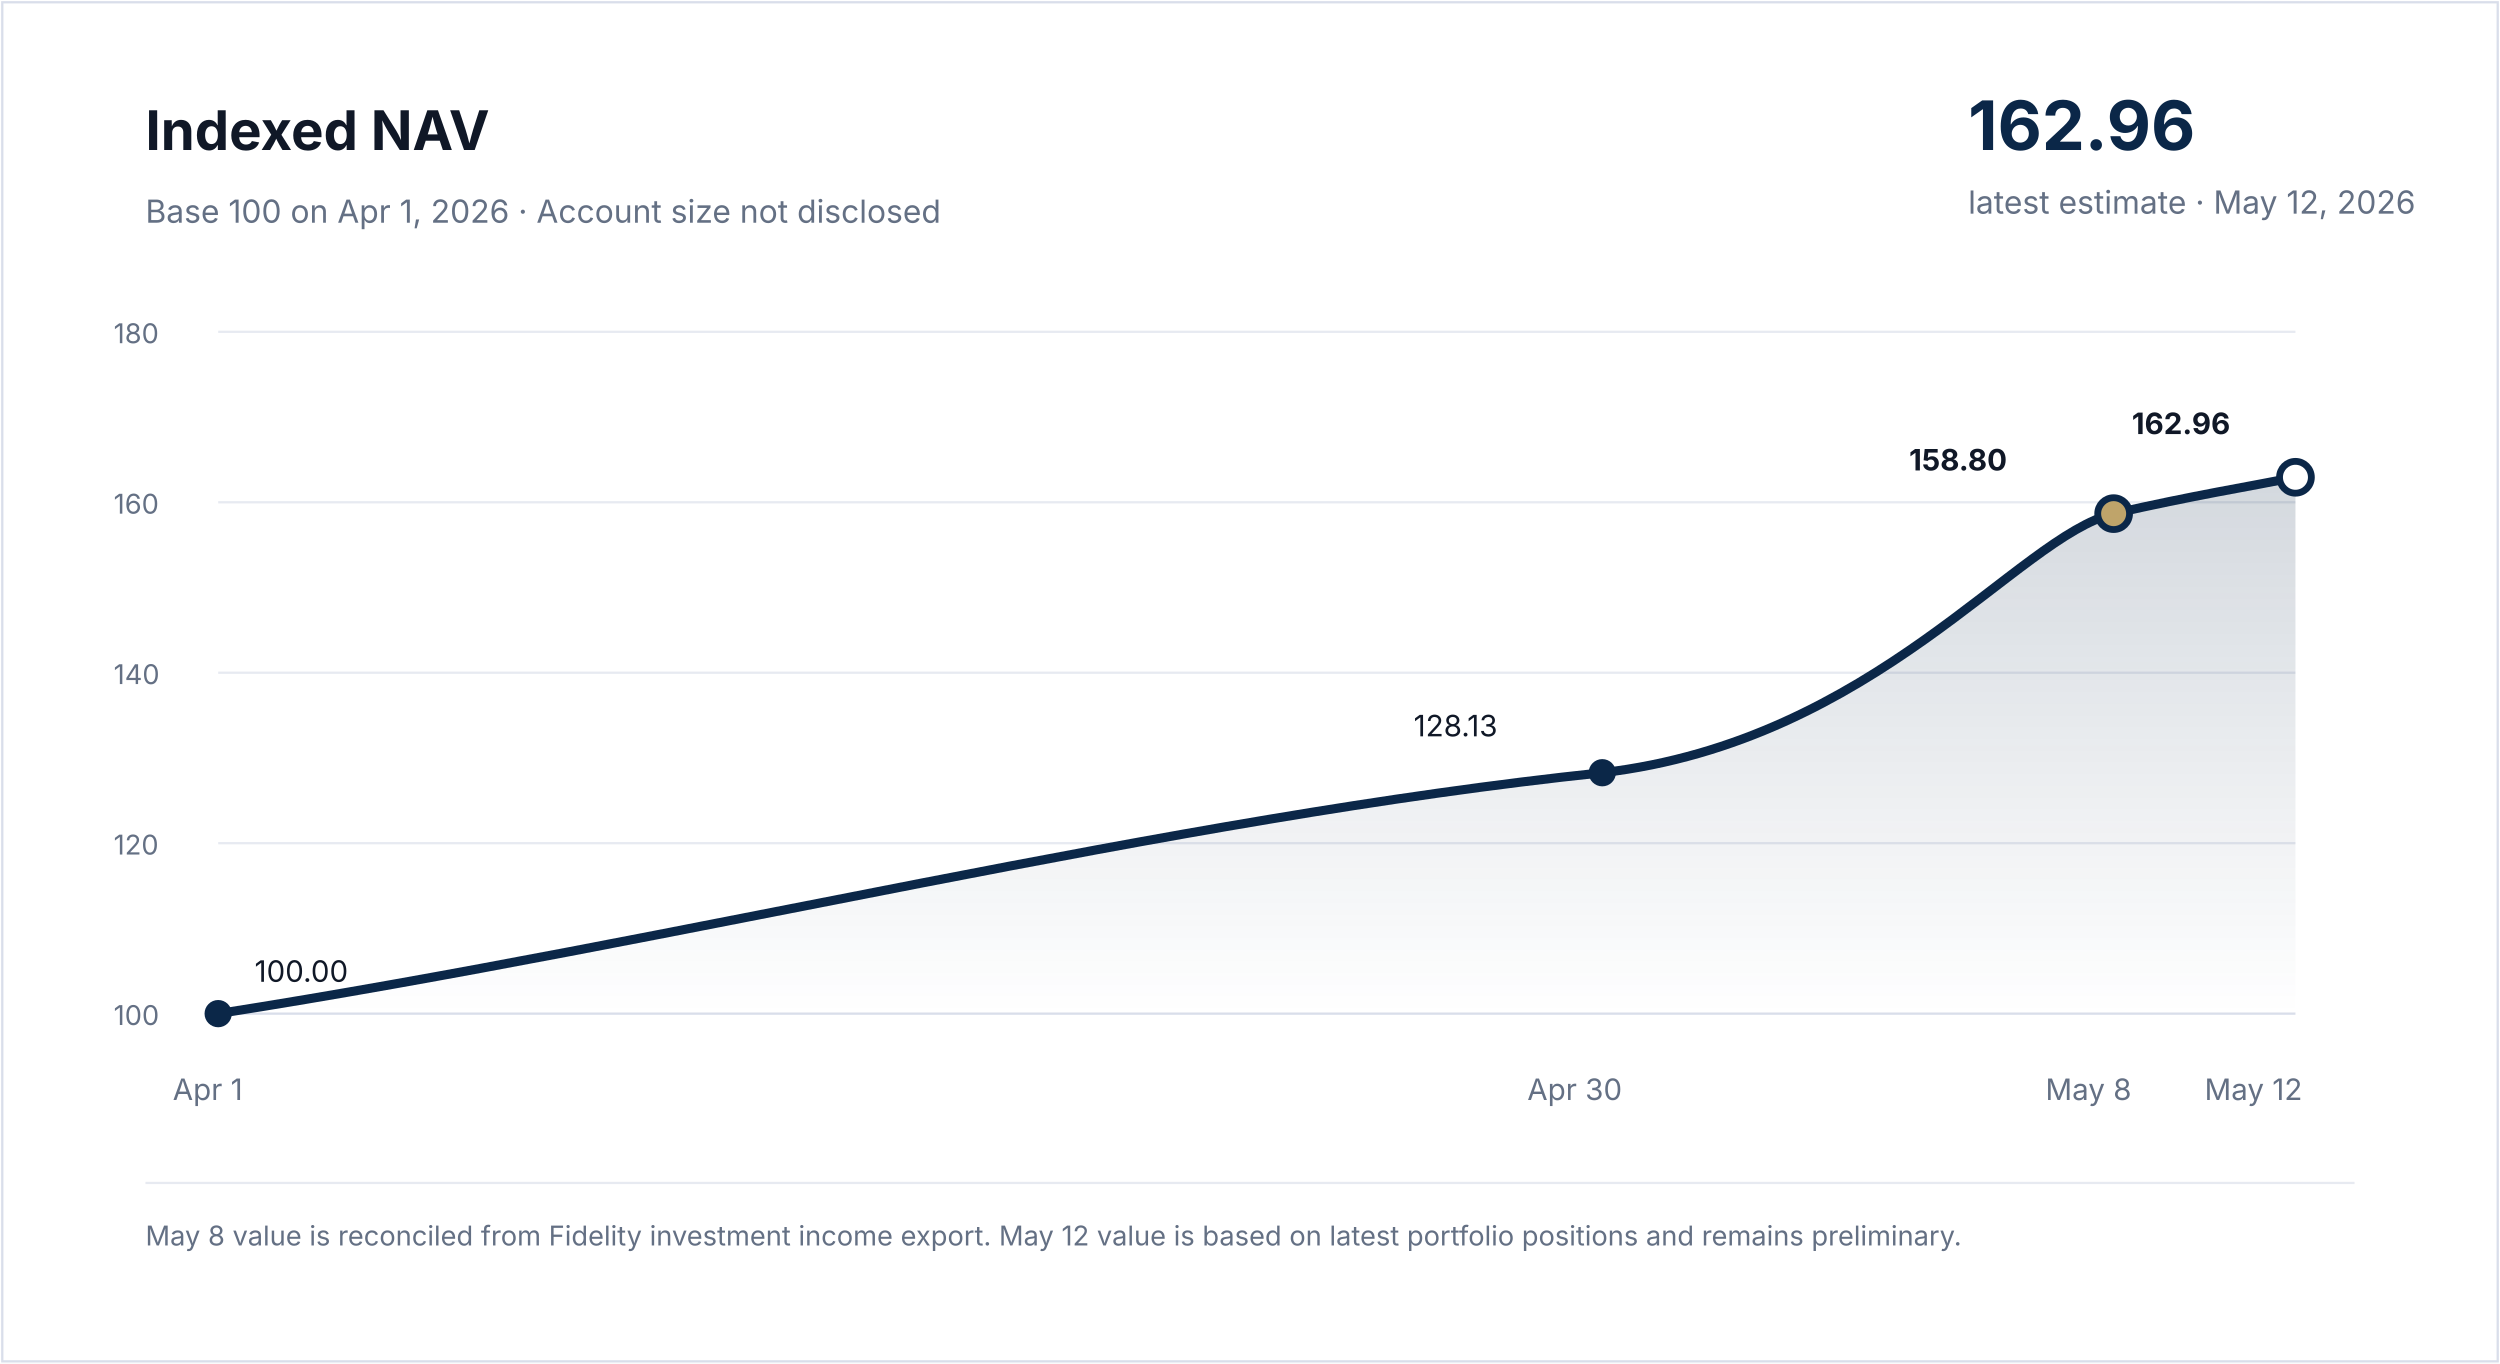
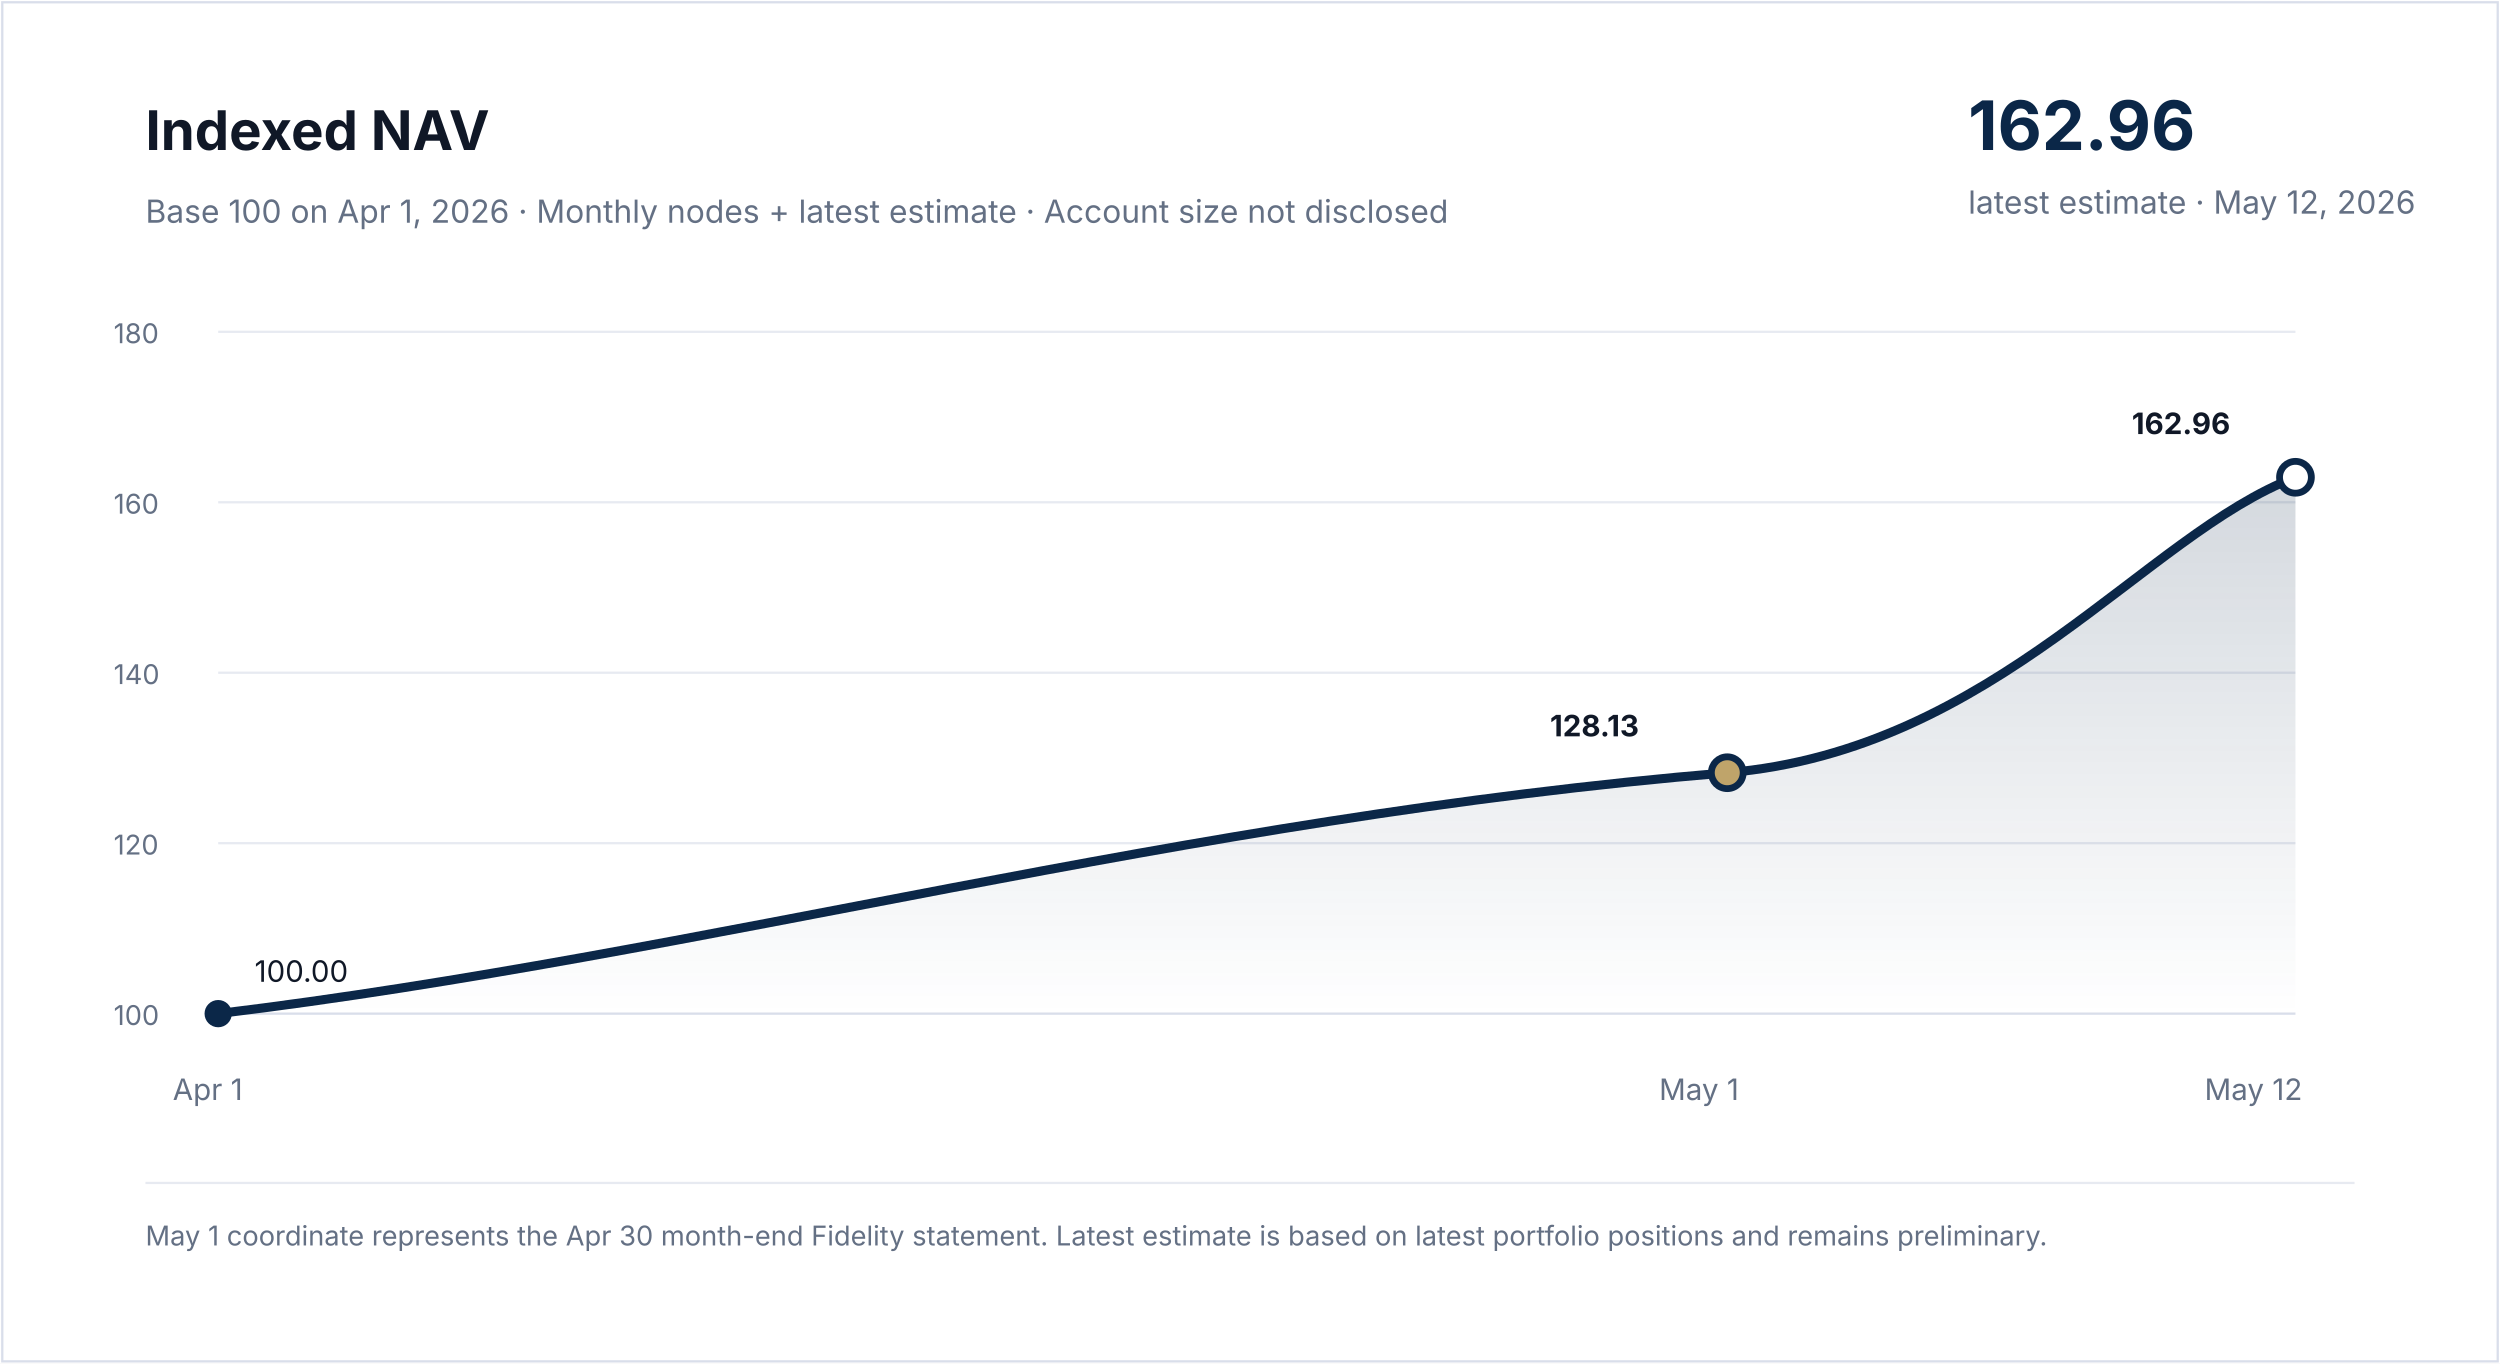
<svg xmlns="http://www.w3.org/2000/svg" viewBox="0 0 1100 600" role="img" aria-labelledby="title desc">
  <rect width="1100" height="600" fill="#ffffff" />
  <rect x="1" y="1" width="1098" height="598" fill="#ffffff" stroke="#d9deea" />
  <text x="64" y="66" font-family="Inter, -apple-system, BlinkMacSystemFont, Segoe UI, sans-serif" font-size="24" font-weight="700" fill="#101827">Indexed NAV</text>
-   <text x="64" y="98" font-family="Inter, -apple-system, BlinkMacSystemFont, Segoe UI, sans-serif" font-size="14" fill="#647084">Base 100 on Apr 1, 2026 · Account size not disclosed</text>
+   <text x="64" y="98" font-family="Inter, -apple-system, BlinkMacSystemFont, Segoe UI, sans-serif" font-size="14" fill="#647084">Base 100 on Apr 1, 2026 · Monthly nodes + latest estimate · Account size not disclosed</text>
  <text x="866" y="66" font-family="Inter, -apple-system, BlinkMacSystemFont, Segoe UI, sans-serif" font-size="30" font-weight="700" fill="#0b2748">162.96</text>
  <text x="866" y="94" font-family="Inter, -apple-system, BlinkMacSystemFont, Segoe UI, sans-serif" font-size="14" fill="#647084">latest estimate · May 12, 2026</text>
  <line x1="96" y1="446" x2="1010" y2="446" stroke="#d9deea" />
  <line x1="96" y1="371" x2="1010" y2="371" stroke="#e7eaf1" />
  <line x1="96" y1="296" x2="1010" y2="296" stroke="#e7eaf1" />
  <line x1="96" y1="221" x2="1010" y2="221" stroke="#e7eaf1" />
  <line x1="96" y1="146" x2="1010" y2="146" stroke="#e7eaf1" />
  <text x="50" y="451" font-family="Inter, -apple-system, BlinkMacSystemFont, Segoe UI, sans-serif" font-size="12" fill="#647084">100</text>
  <text x="50" y="376" font-family="Inter, -apple-system, BlinkMacSystemFont, Segoe UI, sans-serif" font-size="12" fill="#647084">120</text>
  <text x="50" y="301" font-family="Inter, -apple-system, BlinkMacSystemFont, Segoe UI, sans-serif" font-size="12" fill="#647084">140</text>
  <text x="50" y="226" font-family="Inter, -apple-system, BlinkMacSystemFont, Segoe UI, sans-serif" font-size="12" fill="#647084">160</text>
  <text x="50" y="151" font-family="Inter, -apple-system, BlinkMacSystemFont, Segoe UI, sans-serif" font-size="12" fill="#647084">180</text>
  <defs>
    <linearGradient id="area" x1="0" x2="0" y1="0" y2="1">
      <stop offset="0%" stop-color="#0b2748" stop-opacity="0.18" />
      <stop offset="100%" stop-color="#0b2748" stop-opacity="0" />
    </linearGradient>
  </defs>
-   <path d="M 96 446 C 300 414, 515 360, 705 340 C 825 326, 888 236, 930 226 C 965 218, 990 214, 1010 210" fill="none" stroke="#0b2748" stroke-width="4" stroke-linecap="round" />
-   <path d="M 96 446 C 300 414, 515 360, 705 340 C 825 326, 888 236, 930 226 C 965 218, 990 214, 1010 210 L 1010 446 L 96 446 Z" fill="url(#area)" />
+   <path d="M 96 446 C 310 420, 520 360, 760 340 C 878 330, 944 235, 1010 210" fill="none" stroke="#0b2748" stroke-width="4" stroke-linecap="round" />
+   <path d="M 96 446 C 310 420, 520 360, 760 340 C 878 330, 944 235, 1010 210 L 1010 446 L 96 446 Z" fill="url(#area)" />
  <circle cx="96" cy="446" r="6" fill="#0b2748" />
-   <circle cx="705" cy="340" r="6" fill="#0b2748" />
-   <circle cx="930" cy="226" r="7" fill="#bfa46a" stroke="#0b2748" stroke-width="3" />
+   <circle cx="760" cy="340" r="7" fill="#bfa46a" stroke="#0b2748" stroke-width="3" />
  <circle cx="1010" cy="210" r="7" fill="#ffffff" stroke="#0b2748" stroke-width="3" />
  <text x="76" y="484" font-family="Inter, -apple-system, BlinkMacSystemFont, Segoe UI, sans-serif" font-size="13" fill="#647084">Apr 1</text>
-   <text x="672" y="484" font-family="Inter, -apple-system, BlinkMacSystemFont, Segoe UI, sans-serif" font-size="13" fill="#647084">Apr 30</text>
-   <text x="900" y="484" font-family="Inter, -apple-system, BlinkMacSystemFont, Segoe UI, sans-serif" font-size="13" fill="#647084">May 8</text>
+   <text x="730" y="484" font-family="Inter, -apple-system, BlinkMacSystemFont, Segoe UI, sans-serif" font-size="13" fill="#647084">May 1</text>
  <text x="970" y="484" font-family="Inter, -apple-system, BlinkMacSystemFont, Segoe UI, sans-serif" font-size="13" fill="#647084">May 12</text>
  <text x="112" y="432" font-family="Inter, -apple-system, BlinkMacSystemFont, Segoe UI, sans-serif" font-size="13" fill="#101827">100.00</text>
-   <text x="622" y="324" font-family="Inter, -apple-system, BlinkMacSystemFont, Segoe UI, sans-serif" font-size="13" fill="#101827">128.13</text>
-   <text x="840" y="207" font-family="Inter, -apple-system, BlinkMacSystemFont, Segoe UI, sans-serif" font-size="13" font-weight="700" fill="#101827">158.80</text>
+   <text x="682" y="324" font-family="Inter, -apple-system, BlinkMacSystemFont, Segoe UI, sans-serif" font-size="13" font-weight="700" fill="#101827">128.13</text>
  <text x="938" y="191" font-family="Inter, -apple-system, BlinkMacSystemFont, Segoe UI, sans-serif" font-size="13" font-weight="700" fill="#101827">162.96</text>
  <rect x="64" y="520" width="972" height="1" fill="#e7eaf1" />
-   <text x="64" y="548" font-family="Inter, -apple-system, BlinkMacSystemFont, Segoe UI, sans-serif" font-size="12" fill="#647084">May 8 value is reconciled from Fidelity investment income export. May 12 value is based on latest portfolio positions and remains preliminary.</text>
+   <text x="64" y="548" font-family="Inter, -apple-system, BlinkMacSystemFont, Segoe UI, sans-serif" font-size="12" fill="#647084">May 1 coordinate represents the Apr 30 month-end Fidelity statement. Latest estimate is based on latest portfolio positions and remains preliminary.</text>
</svg>
